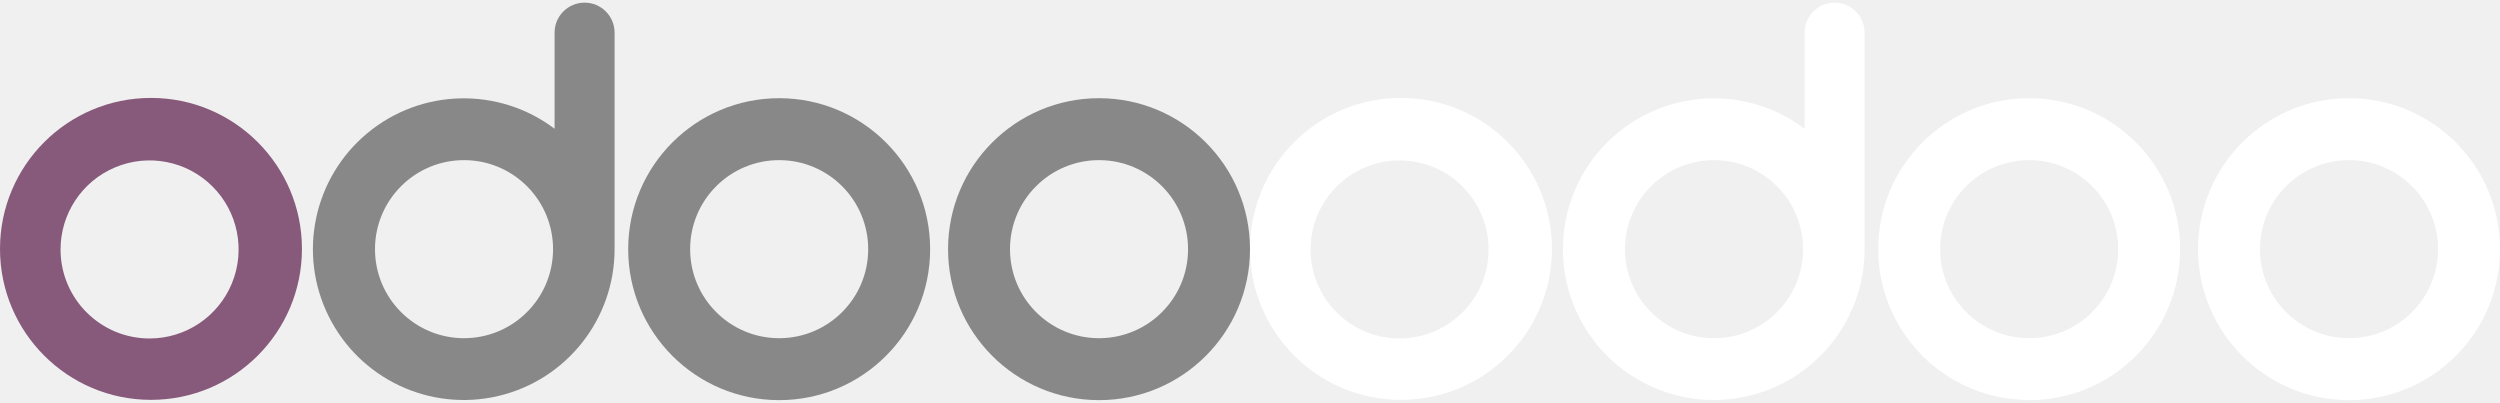
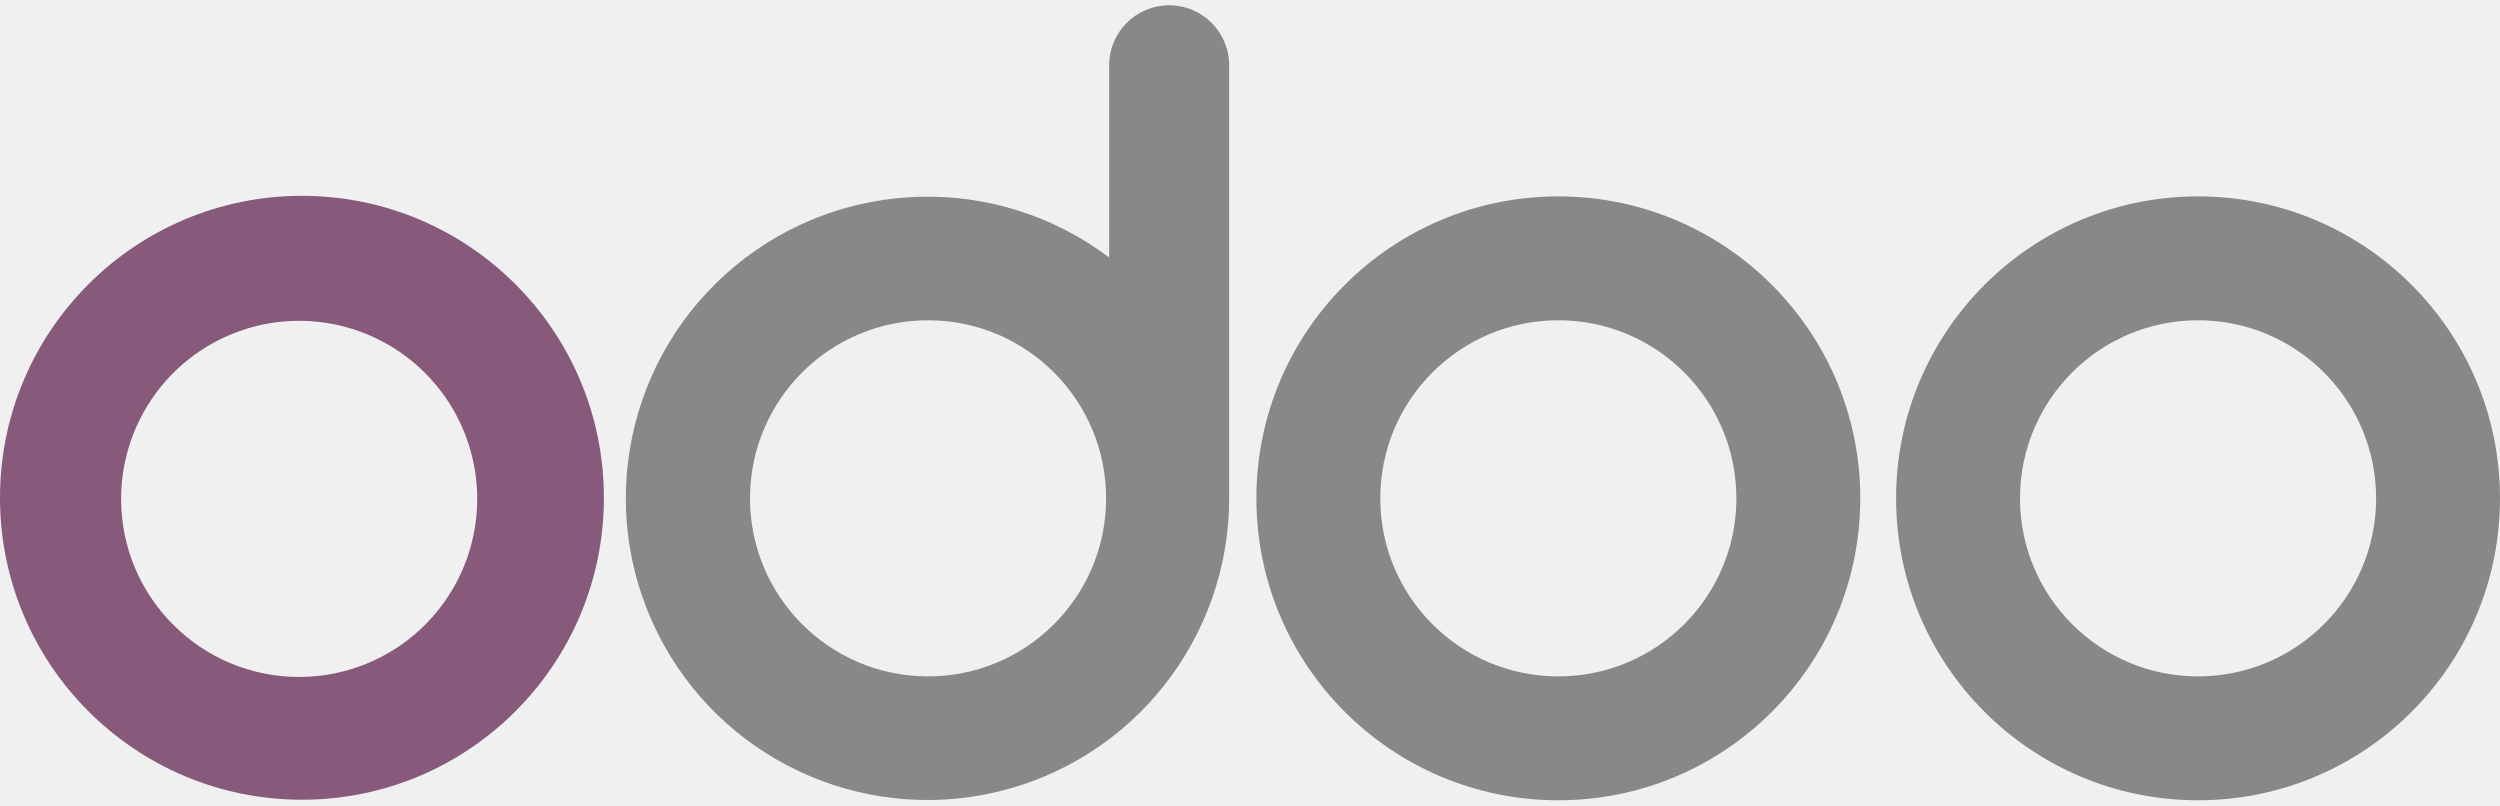
- <svg xmlns="http://www.w3.org/2000/svg" viewBox="0 0 180 29">
-   <g>
-     <path d="M169.12,28.81a10.87,10.87,0,1,0-10.86-10.88h0A10.87,10.87,0,0,0,169.12,28.81Zm0-4.46a6.41,6.41,0,1,0-6.4-6.42h0A6.41,6.41,0,0,0,169.12,24.35Z" style="fill: #fff;fill-rule: evenodd" />
-     <path d="M146.09,28.81a10.87,10.87,0,1,0-10.86-10.88h0a10.87,10.87,0,0,0,10.85,10.87Zm0-4.46a6.41,6.41,0,1,0-6.4-6.42h0A6.41,6.41,0,0,0,146.09,24.35Z" style="fill: #fff;fill-rule: evenodd" />
-     <path d="M134.25,17.86v.08a10.86,10.86,0,1,1-4.32-8.67V2.35a2.16,2.16,0,1,1,4.32,0h0Zm-10.87,6.49A6.41,6.41,0,1,0,117,17.91v0A6.41,6.41,0,0,0,123.38,24.35Z" style="fill: #fff;fill-rule: evenodd" />
-     <path d="M100.87,28.79A10.87,10.87,0,1,0,90,17.92a10.87,10.87,0,0,0,10.87,10.87Zm-.1-4.42A6.41,6.41,0,1,0,94.36,18v0A6.41,6.41,0,0,0,100.77,24.37Z" style="fill: #fff;fill-rule: evenodd" />
-   </g>
+ <svg xmlns="http://www.w3.org/2000/svg" viewBox="0 0 90 29">
  <g>
    <path d="M79.12,28.81A10.87,10.87,0,1,0,68.26,17.93h0A10.87,10.87,0,0,0,79.12,28.81Zm0-4.46a6.41,6.41,0,1,0-6.4-6.42h0A6.41,6.41,0,0,0,79.12,24.35Z" style="fill: #888;fill-rule: evenodd" />
    <path d="M56.09,28.81A10.87,10.87,0,1,0,45.23,17.93h0A10.87,10.87,0,0,0,56.08,28.81Zm0-4.46a6.41,6.41,0,1,0-6.4-6.42h0A6.41,6.41,0,0,0,56.09,24.35Z" style="fill: #888;fill-rule: evenodd" />
    <path d="M44.25,17.86v.08a10.86,10.86,0,1,1-4.32-8.67V2.35a2.16,2.16,0,1,1,4.32,0h0ZM33.38,24.35A6.41,6.41,0,1,0,27,17.91v0A6.41,6.41,0,0,0,33.38,24.35Z" style="fill: #888;fill-rule: evenodd" />
    <path d="M10.87,28.79A10.87,10.87,0,1,0,0,17.92,10.87,10.87,0,0,0,10.87,28.79Zm-.1-4.42A6.41,6.41,0,1,0,4.36,18v0A6.41,6.41,0,0,0,10.77,24.37Z" style="fill: #875a7b;fill-rule: evenodd" />
  </g>
</svg>
